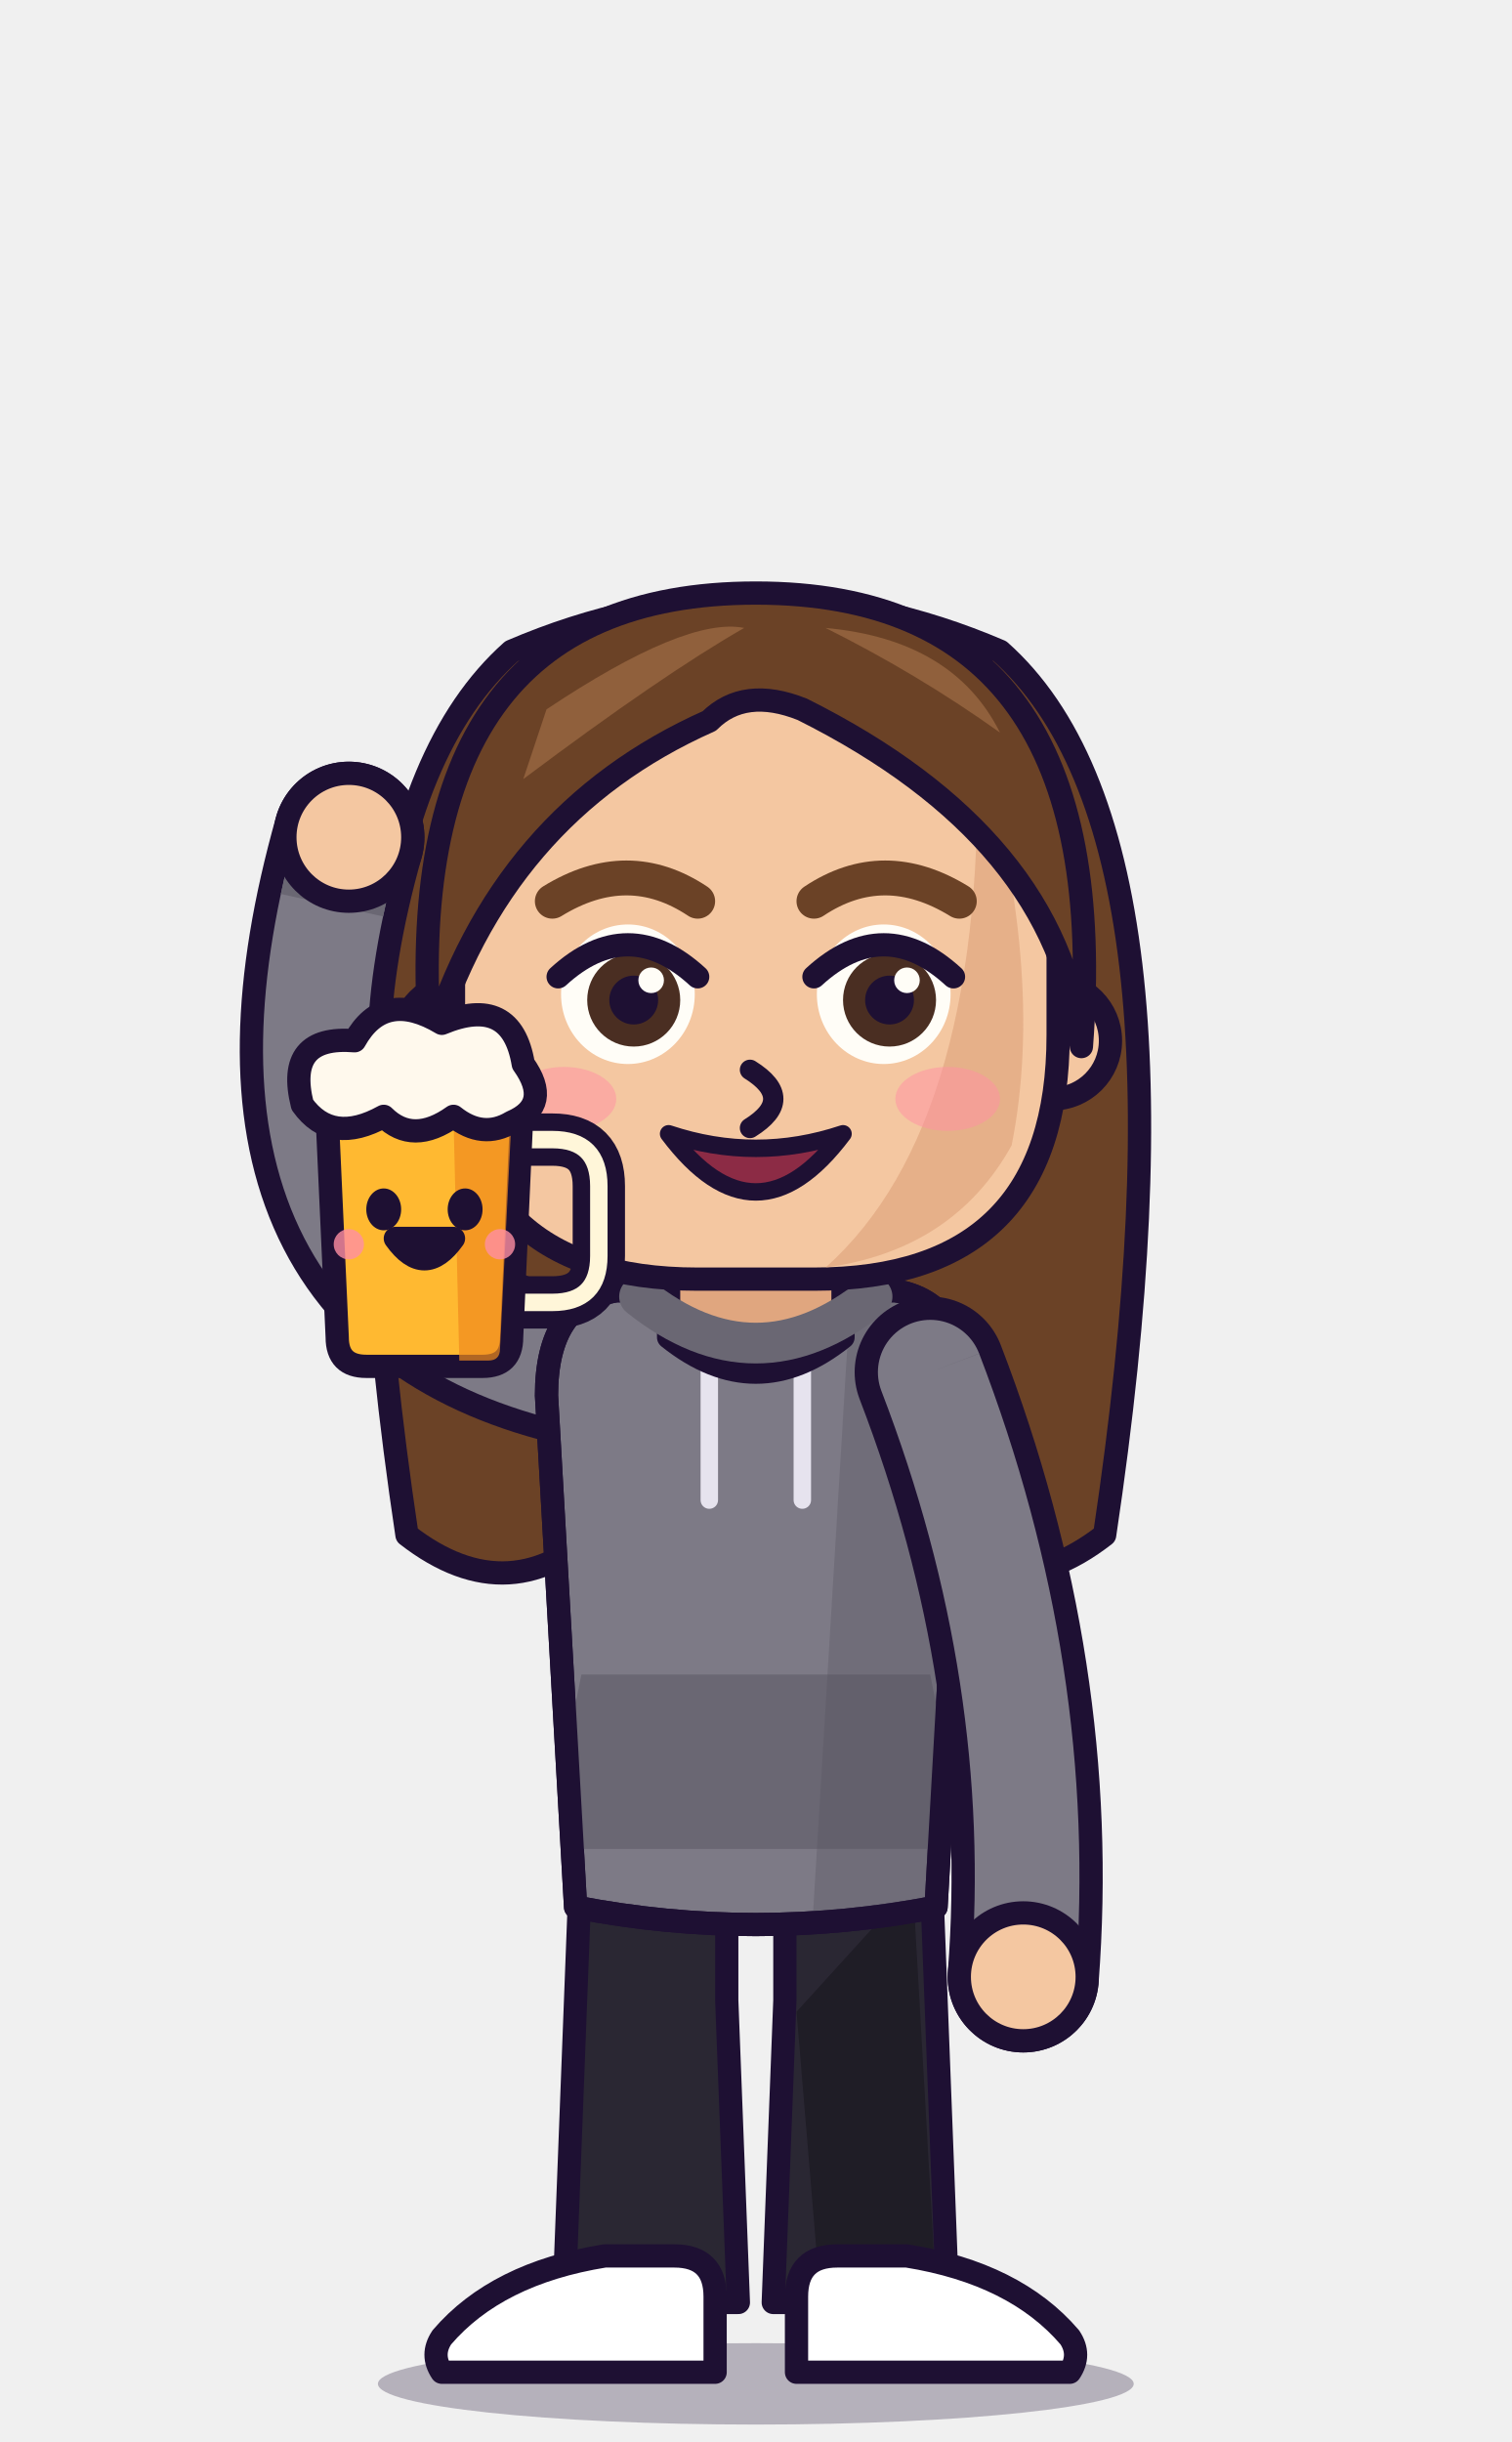
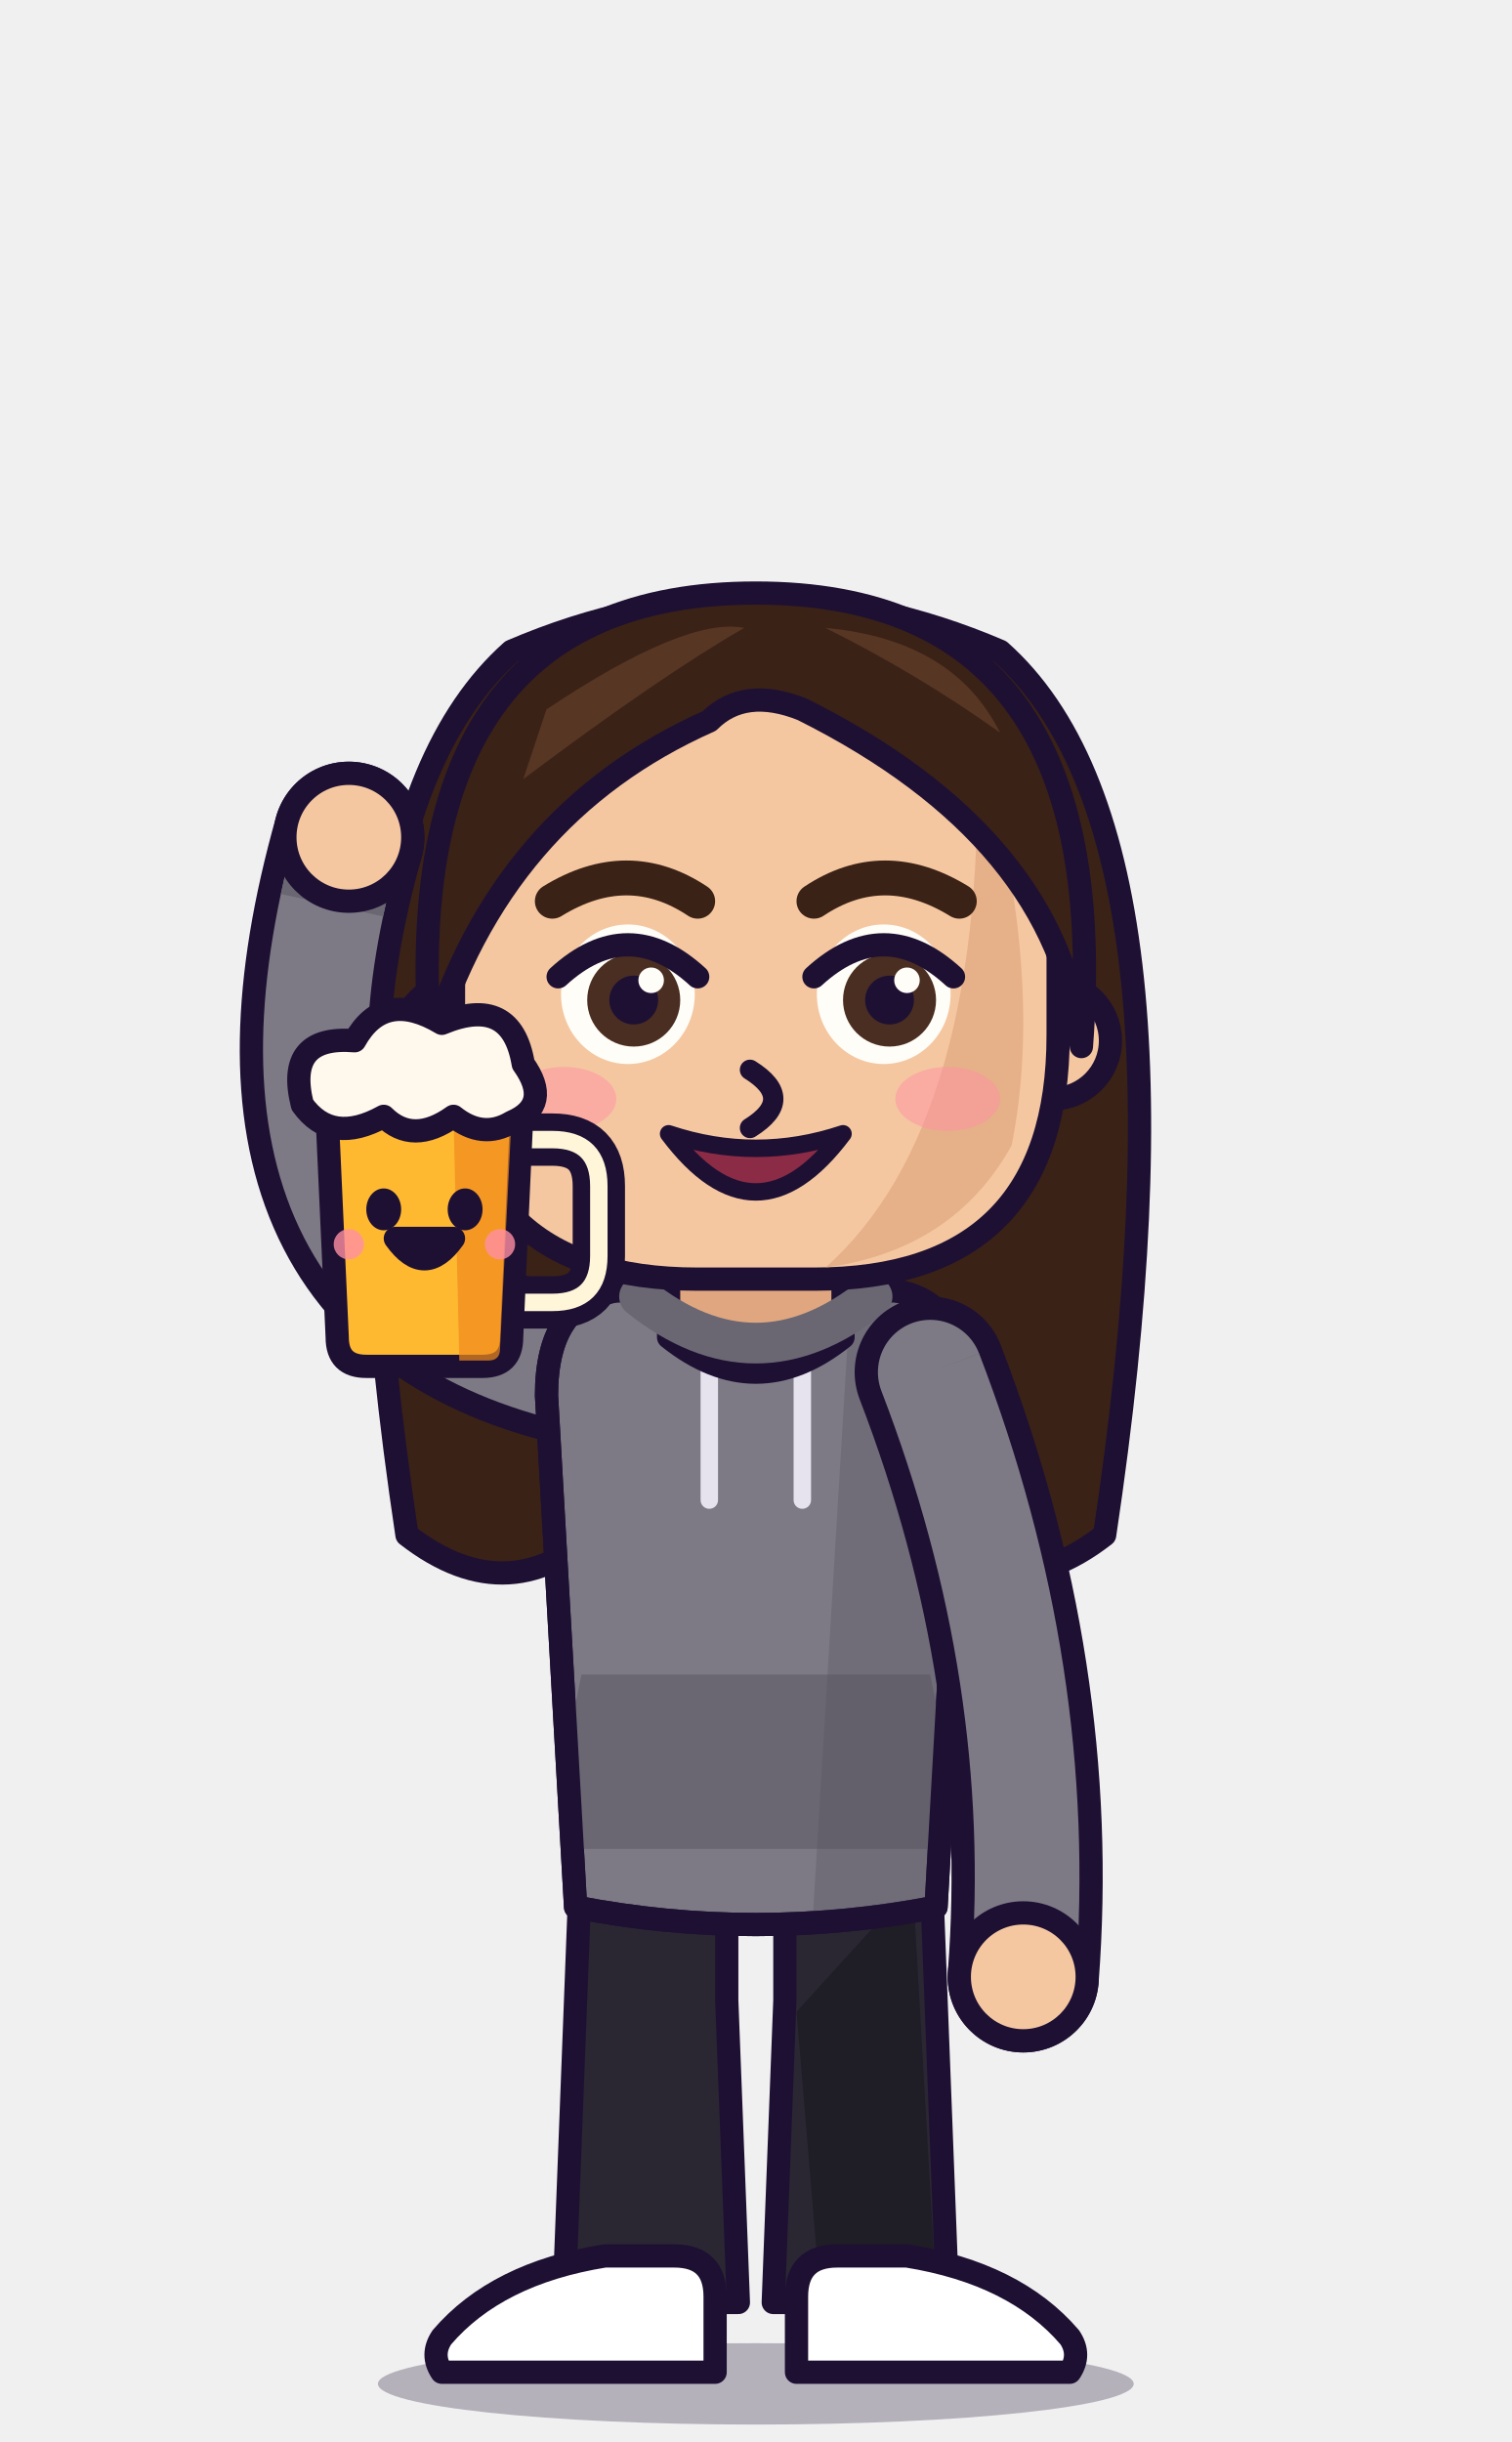
<svg xmlns="http://www.w3.org/2000/svg" viewBox="0 0 260 420" role="img" aria-label="Pili">
-   <path d="M70 264Q52 144 88 112Q130 94 172 112Q208 144 190 264Q172 278 156 262H104Q88 278 70 264Z" fill="#6B4226" stroke="#1E1033" stroke-width="4" stroke-linejoin="round" stroke-linecap="round" />
+   <path d="M70 264Q52 144 88 112Q130 94 172 112Q208 144 190 264Q172 278 156 262H104Q88 278 70 264Z" fill="#3B2216" stroke="#1E1033" stroke-width="4" stroke-linejoin="round" stroke-linecap="round" />
  <ellipse cx="130" cy="410" rx="65" ry="7" fill="#1E1033" opacity="0.28" />
  <path d="M100 318L97 396H127L125 344L125 318Z" fill="#2A2733" stroke="#1E1033" stroke-width="4" stroke-linejoin="round" stroke-linecap="round" />
  <path d="M160 318L163 396H133L135 344L135 318Z" fill="#2A2733" stroke="#1E1033" stroke-width="4" stroke-linejoin="round" stroke-linecap="round" />
  <path d="M137 346L141 394H161L157 324Z" fill="#16141C" opacity="0.55" />
  <path d="M123 408v-13q0 -7 -7 -7h-12q-18.6 3 -28 14q-2 3 0 6z" fill="#FFFFFF" stroke="#1E1033" stroke-width="4" stroke-linejoin="round" stroke-linecap="round" />
  <path d="M137 408v-13q0 -7 7 -7h12q18.6 3 28 14q2 3 0 6z" fill="#FFFFFF" stroke="#1E1033" stroke-width="4" stroke-linejoin="round" stroke-linecap="round" />
  <path d="M100 236Q38 222 60 144" fill="none" stroke="#1E1033" stroke-width="26" stroke-linecap="round" />
  <path d="M100 236Q38 222 60 144" fill="none" stroke="#7D7A86" stroke-width="18" stroke-linecap="round" />
  <path d="M100 236Q38 222 60 144" fill="none" stroke="#6A6773" stroke-width="18" stroke-linecap="butt" stroke-dasharray="0 104 14 400" />
  <circle cx="60" cy="144" r="11" fill="#F4C7A1" stroke="#1E1033" stroke-width="4" stroke-linejoin="round" stroke-linecap="round" />
  <clipPath id="torso">
    <path d="M106 222Q94 224 94 240L99 328Q130 334 161 328L166 240Q166 224 154 222Z" />
  </clipPath>
  <path d="M106 222Q94 224 94 240L99 328Q130 334 161 328L166 240Q166 224 154 222Z" fill="#7D7A86" stroke="#1E1033" stroke-width="4" stroke-linejoin="round" stroke-linecap="round" />
  <g clip-path="url(#torso)">
    <path d="M100 288h60l6 30h-72z" fill="#6A6773" opacity="1" />
    <path d="M122 228v30M138 228v30" fill="none" stroke="#E6E3EE" stroke-width="3" stroke-linecap="round" stroke-linejoin="round" />
    <path d="M146.56 218H172V338H139.3Z" fill="#55525E" opacity="0.32" />
  </g>
  <path d="M106 222Q94 224 94 240L99 328Q130 334 161 328L166 240Q166 224 154 222Z" fill="none" stroke="#1E1033" stroke-width="4" stroke-linejoin="round" stroke-linecap="round" />
  <path d="M115 214h30v16q-15 12 -30 0z" fill="#E0A67F" stroke="#1E1033" stroke-width="4" stroke-linejoin="round" stroke-linecap="round" />
  <path d="M110 223q20 16 40 0" fill="none" stroke="#6A6773" stroke-width="7" stroke-linecap="round" />
  <path d="M160 236Q180 288 176 340" fill="none" stroke="#1E1033" stroke-width="26" stroke-linecap="round" />
  <path d="M160 236Q180 288 176 340" fill="none" stroke="#7D7A86" stroke-width="18" stroke-linecap="round" />
  <path d="M160 236Q180 288 176 340" fill="none" stroke="#6A6773" stroke-width="18" stroke-linecap="butt" stroke-dasharray="0 104 14 400" />
  <circle cx="176" cy="340" r="11" fill="#F4C7A1" stroke="#1E1033" stroke-width="4" stroke-linejoin="round" stroke-linecap="round" />
  <circle cx="79" cy="179" r="10" fill="#F4C7A1" stroke="#1E1033" stroke-width="4" stroke-linejoin="round" stroke-linecap="round" />
  <circle cx="181" cy="179" r="10" fill="#F4C7A1" stroke="#1E1033" stroke-width="4" stroke-linejoin="round" stroke-linecap="round" />
  <path d="M120 114h20q42 0 42 42v22q0 42 -42 42h-20q-42 0 -42 -42v-22q0 -42 42 -42z" fill="#F4C7A1" stroke="#1E1033" stroke-width="4" stroke-linejoin="round" stroke-linecap="round" />
  <path d="M168 126Q180 167 174 197Q164 215 142 218Q170 193 168 126Z" fill="#E0A67F" opacity="0.7" />
  <ellipse cx="97" cy="189" rx="9" ry="5.5" fill="#FF8FA3" opacity="0.5" />
  <ellipse cx="163" cy="189" rx="9" ry="5.5" fill="#FF8FA3" opacity="0.5" />
  <ellipse cx="108" cy="171" rx="11.5" ry="12" fill="#FFFDF7" />
  <circle cx="109" cy="172" r="8" fill="#4A2E22" />
  <circle cx="109" cy="172" r="4.2" fill="#1E1033" />
  <circle cx="112" cy="168.6" r="2.2" fill="#FFFDF7" />
  <path d="M96 168Q108 157 120 168" fill="none" stroke="#1E1033" stroke-width="4" stroke-linecap="round" stroke-linejoin="round" />
  <ellipse cx="152" cy="171" rx="11.5" ry="12" fill="#FFFDF7" />
  <circle cx="153" cy="172" r="8" fill="#4A2E22" />
  <circle cx="153" cy="172" r="4.2" fill="#1E1033" />
  <circle cx="156" cy="168.6" r="2.2" fill="#FFFDF7" />
  <path d="M140 168Q152 157 164 168" fill="none" stroke="#1E1033" stroke-width="4" stroke-linecap="round" stroke-linejoin="round" />
-   <path d="M120 155Q108 147 95 155" fill="none" stroke="#6B4226" stroke-width="6" stroke-linecap="round" stroke-linejoin="round" />
-   <path d="M140 155Q152 147 165 155" fill="none" stroke="#6B4226" stroke-width="6" stroke-linecap="round" stroke-linejoin="round" />
+   <path d="M120 155Q108 147 95 155" fill="none" stroke="#3B2216" stroke-width="6" stroke-linecap="round" stroke-linejoin="round" />
+   <path d="M140 155Q152 147 165 155" fill="none" stroke="#3B2216" stroke-width="6" stroke-linecap="round" stroke-linejoin="round" />
  <path d="M129 184q8 5 0 10" fill="none" stroke="#1E1033" stroke-width="3.5" stroke-linecap="round" stroke-linejoin="round" />
  <path d="M115 195q15 20 30 0q-15 5 -30 0z" fill="#8C2B45" stroke="#1E1033" stroke-width="3" stroke-linejoin="round" stroke-linecap="round" />
-   <path d="M74 180Q68 102 130 102Q192 102 186 180Q182 144 138 122Q128 118 122 124Q86 140 74 180Z" fill="#6B4226" stroke="#1E1033" stroke-width="4" stroke-linejoin="round" stroke-linecap="round" />
-   <path d="M94 122Q118 106 128 108Q114 116 90 134Z" fill="#96653F" opacity="0.85" />
-   <path d="M142 108Q164 110 172 126Q158 116 142 108Z" fill="#96653F" opacity="0.85" />
+   <path d="M74 180Q68 102 130 102Q192 102 186 180Q182 144 138 122Q128 118 122 124Q86 140 74 180Z" fill="#3B2216" stroke="#1E1033" stroke-width="4" stroke-linejoin="round" stroke-linecap="round" />
+   <path d="M94 122Q118 106 128 108Q114 116 90 134Z" fill="#5C3A26" opacity="0.85" />
+   <path d="M142 108Q164 110 172 126Q158 116 142 108Z" fill="#5C3A26" opacity="0.85" />
  <g>
    <animateTransform attributeName="transform" type="translate" values="0 0;0 -4;0 0" dur="2s" repeatCount="indefinite" calcMode="spline" keySplines="0.45 0 0.55 1;0.45 0 0.55 1" />
    <g>
      <animateTransform attributeName="transform" type="rotate" values="-6 72 232;6 72 232;-6 72 232" dur="2.6s" repeatCount="indefinite" calcMode="spline" keySplines="0.45 0 0.55 1;0.45 0 0.55 1" />
      <path d="M88 196h7q8 0 8 8v12q0 8 -8 8h-7" fill="none" stroke="#1E1033" stroke-width="9" />
      <path d="M88 196h7q8 0 8 8v12q0 8 -8 8h-7" fill="none" stroke="#FFF6D9" stroke-width="3" />
      <path d="M56 186h34l-2 44q0 5 -5 5h-20q-5 0 -5 -5z" fill="#FFB931" stroke="#1E1033" stroke-width="4" stroke-linejoin="round" stroke-linecap="round" />
      <path d="M78 192h10l-2 40q0 2 -2 2h-5z" fill="#F08A1D" opacity="0.7" />
      <circle cx="64" r="2.2" fill="#FFF6D9" opacity="0">
        <animate attributeName="cy" values="226;196" dur="1.8s" begin="0s" repeatCount="indefinite" />
        <animate attributeName="opacity" values="0;0.9;0" dur="1.8s" begin="0s" repeatCount="indefinite" />
      </circle>
      <circle cx="71" r="2.2" fill="#FFF6D9" opacity="0">
        <animate attributeName="cy" values="226;196" dur="1.8s" begin="0.7s" repeatCount="indefinite" />
        <animate attributeName="opacity" values="0;0.9;0" dur="1.8s" begin="0.7s" repeatCount="indefinite" />
      </circle>
      <circle cx="67" r="2.2" fill="#FFF6D9" opacity="0">
        <animate attributeName="cy" values="226;196" dur="1.8s" begin="1.3s" repeatCount="indefinite" />
        <animate attributeName="opacity" values="0;0.9;0" dur="1.8s" begin="1.3s" repeatCount="indefinite" />
      </circle>
      <path d="M52 190q-3 -12 9 -11q5 -9 15 -3q12 -5 14 7q5 7 -2 10q-5 3 -10 -1q-7 5 -12 0q-9 5 -14 -2z" fill="#FFF9ED" stroke="#1E1033" stroke-width="4" stroke-linejoin="round" stroke-linecap="round" />
      <ellipse cx="66" cy="208" rx="3" ry="3.6" fill="#1E1033">
        <animate attributeName="ry" values="3.6;3.6;0.5;3.6" keyTimes="0;0.9;0.95;1" dur="3.2s" repeatCount="indefinite" />
      </ellipse>
      <ellipse cx="80" cy="208" rx="3" ry="3.6" fill="#1E1033">
        <animate attributeName="ry" values="3.6;3.6;0.5;3.6" keyTimes="0;0.9;0.95;1" dur="3.2s" repeatCount="indefinite" />
      </ellipse>
      <circle cx="60" cy="214" r="2.6" fill="#FF8FA3" opacity="0.8" />
      <circle cx="86" cy="214" r="2.6" fill="#FF8FA3" opacity="0.8" />
      <path d="M68 213q5 7 10 0z" fill="#E0524A" stroke="#1E1033" stroke-width="4" stroke-linejoin="round" stroke-linecap="round" />
    </g>
  </g>
</svg>
